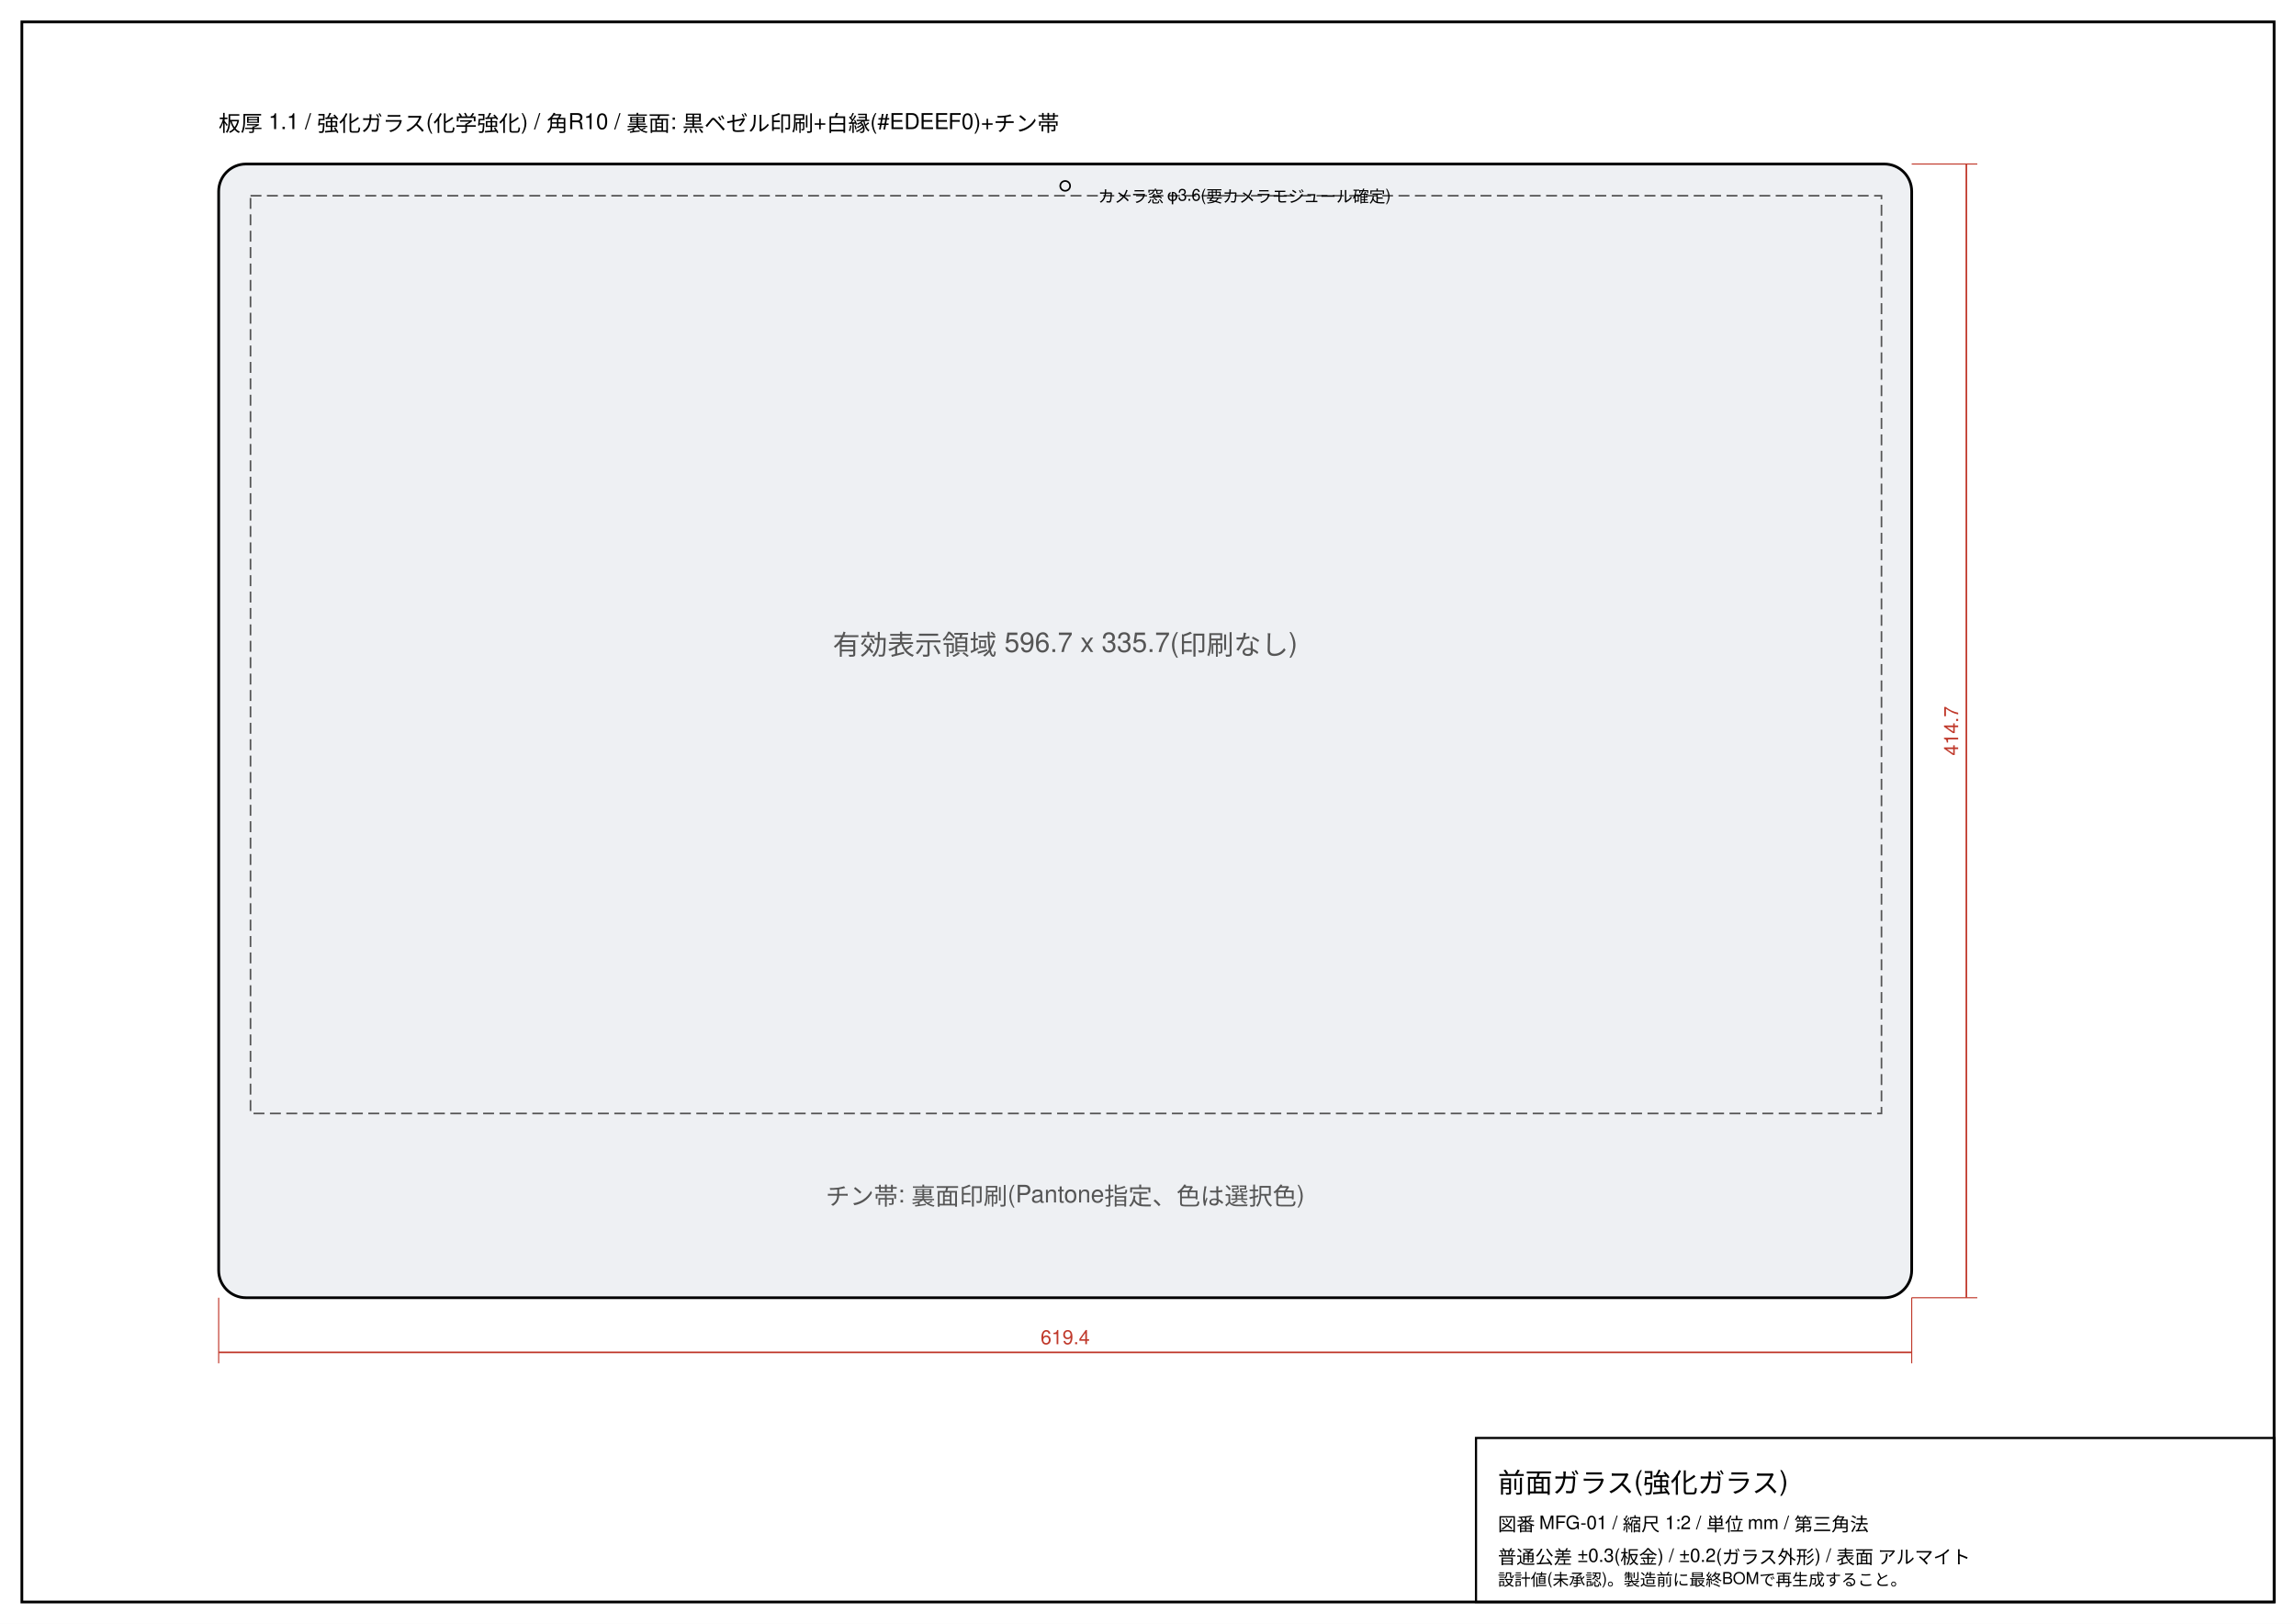
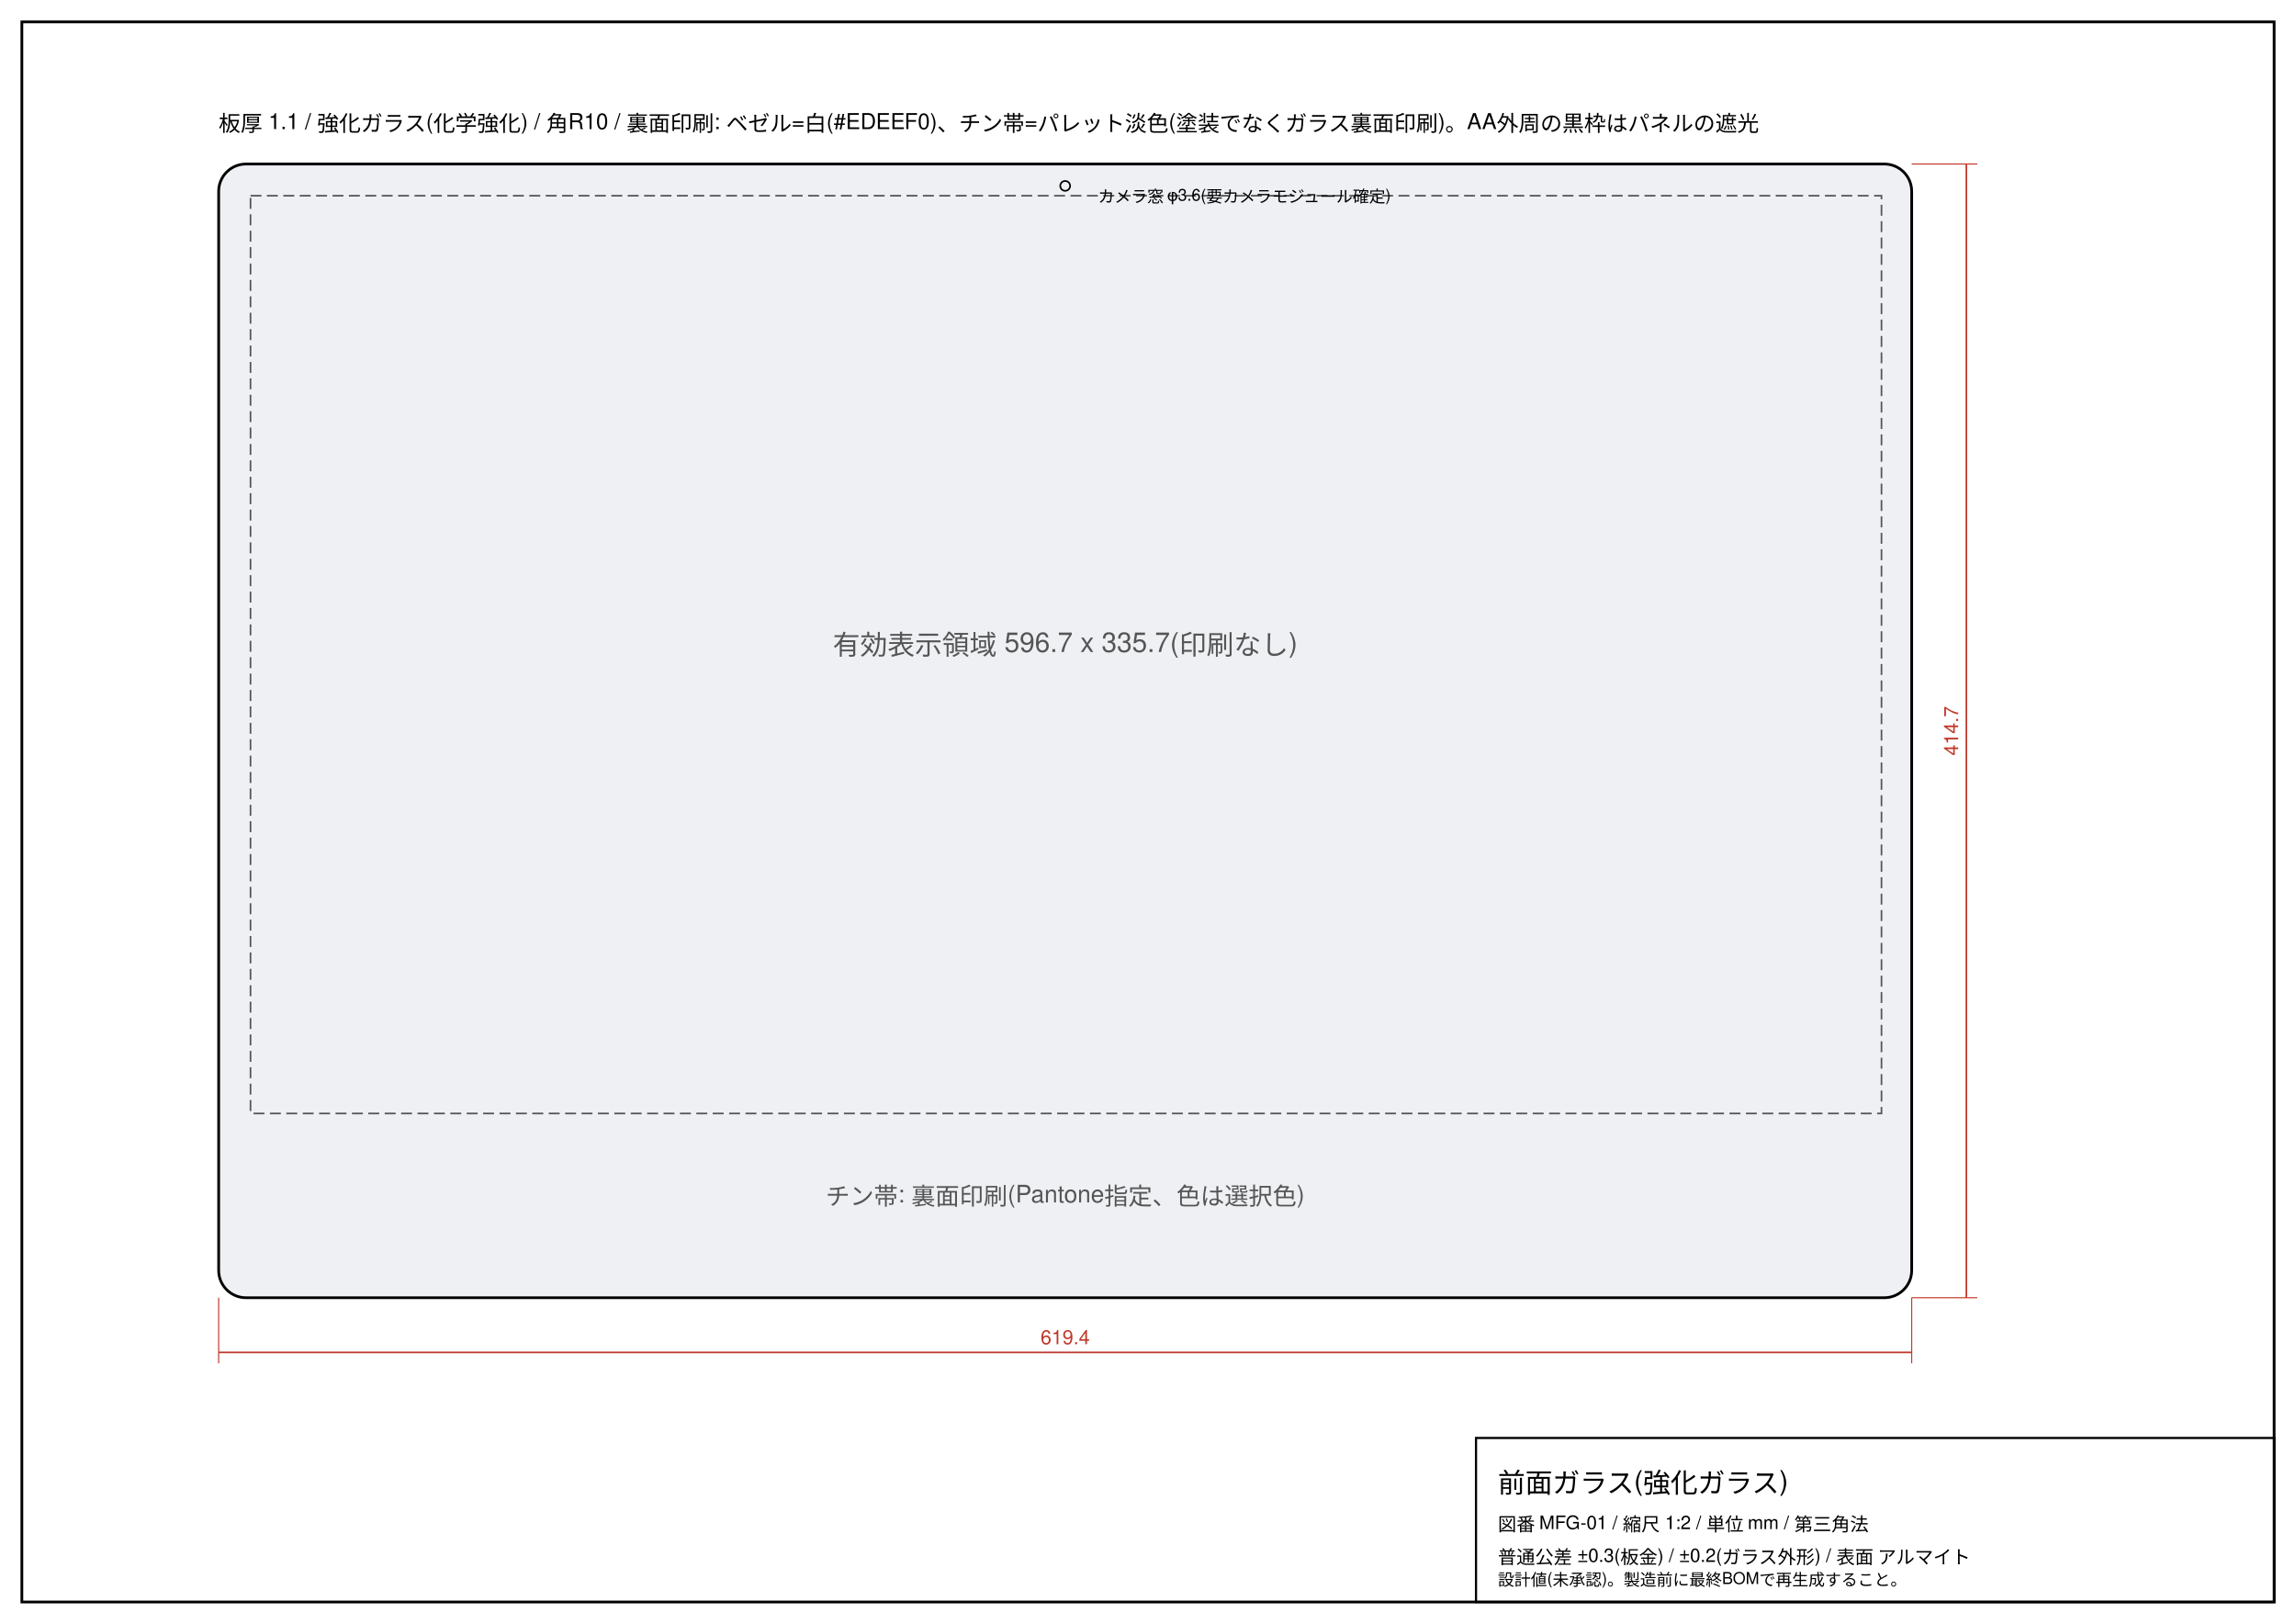
<svg xmlns="http://www.w3.org/2000/svg" viewBox="0 0 420 297" font-family="Helvetica,Arial,sans-serif">
  <rect width="100%" height="100%" fill="#fff" />
  <rect x="4" y="4" width="412" height="289" fill="none" stroke="#000" stroke-width="0.5" />
  <rect x="270" y="263" width="146" height="30" fill="none" stroke="#000" stroke-width="0.4" />
  <text x="274" y="273" font-size="5">前面ガラス(強化ガラス)</text>
  <text x="274" y="280" font-size="3.4">図番 MFG-01 / 縮尺 1:2 / 単位 mm / 第三角法</text>
  <text x="274" y="286" font-size="3.4">普通公差 ±0.3(板金) / ±0.2(ガラス外形) / 表面 アルマイト</text>
  <text x="274" y="290" font-size="3">設計値(未承認)。製造前に最終BOMで再生成すること。</text>
  <rect x="40" y="30" width="309.7" height="207.35" rx="5.0" fill="#eef0f3" stroke="#000" stroke-width="0.5" />
  <rect x="45.825" y="35.8" width="298.35" height="167.85" rx="0" fill="none" stroke="#555" stroke-width="0.3" stroke-dasharray="2 1" />
  <text x="194.85" y="119.725" font-size="5" text-anchor="middle" fill="#555">有効表示領域 596.7 x 335.7(印刷なし)</text>
  <text x="194.85" y="220.35" font-size="4.4" text-anchor="middle" fill="#555">チン帯: 裏面印刷(Pantone指定、色は選択色)</text>
  <circle cx="194.85" cy="34.0" r="0.9" fill="none" stroke="#000" stroke-width=".3" />
  <text x="200.85" y="37" font-size="3">カメラ窓 φ3.6(要カメラモジュール確定)</text>
  <line x1="40" y1="247.35" x2="349.7" y2="247.35" stroke="#c0392b" stroke-width="0.3" />
  <line x1="40" y1="237.35" x2="40" y2="249.35" stroke="#c0392b" stroke-width="0.2" />
  <line x1="349.7" y1="237.35" x2="349.7" y2="249.35" stroke="#c0392b" stroke-width="0.2" />
  <text x="194.85" y="245.85" font-size="3.6" text-anchor="middle" fill="#c0392b">619.4</text>
  <line x1="359.7" y1="30" x2="359.7" y2="237.35" stroke="#c0392b" stroke-width="0.3" />
  <line x1="349.7" y1="30" x2="361.7" y2="30" stroke="#c0392b" stroke-width="0.2" />
  <line x1="349.7" y1="237.35" x2="361.7" y2="237.35" stroke="#c0392b" stroke-width="0.2" />
  <text x="358.2" y="133.675" font-size="3.6" text-anchor="middle" fill="#c0392b" transform="rotate(-90 358.2 133.675)">414.7</text>
-   <text x="40" y="24" font-size="4">板厚 1.1 / 強化ガラス(化学強化) / 角R10 / 裏面: 黒ベゼル印刷+白縁(#EDEEF0)+チン帯</text>
+   <text x="40" y="24" font-size="4">板厚 1.1 / 強化ガラス(化学強化) / 角R10 / 裏面印刷: ベゼル=白(#EDEEF0)、チン帯=パレット淡色(塗装でなくガラス裏面印刷)。AA外周の黒枠はパネルの遮光</text>
</svg>
